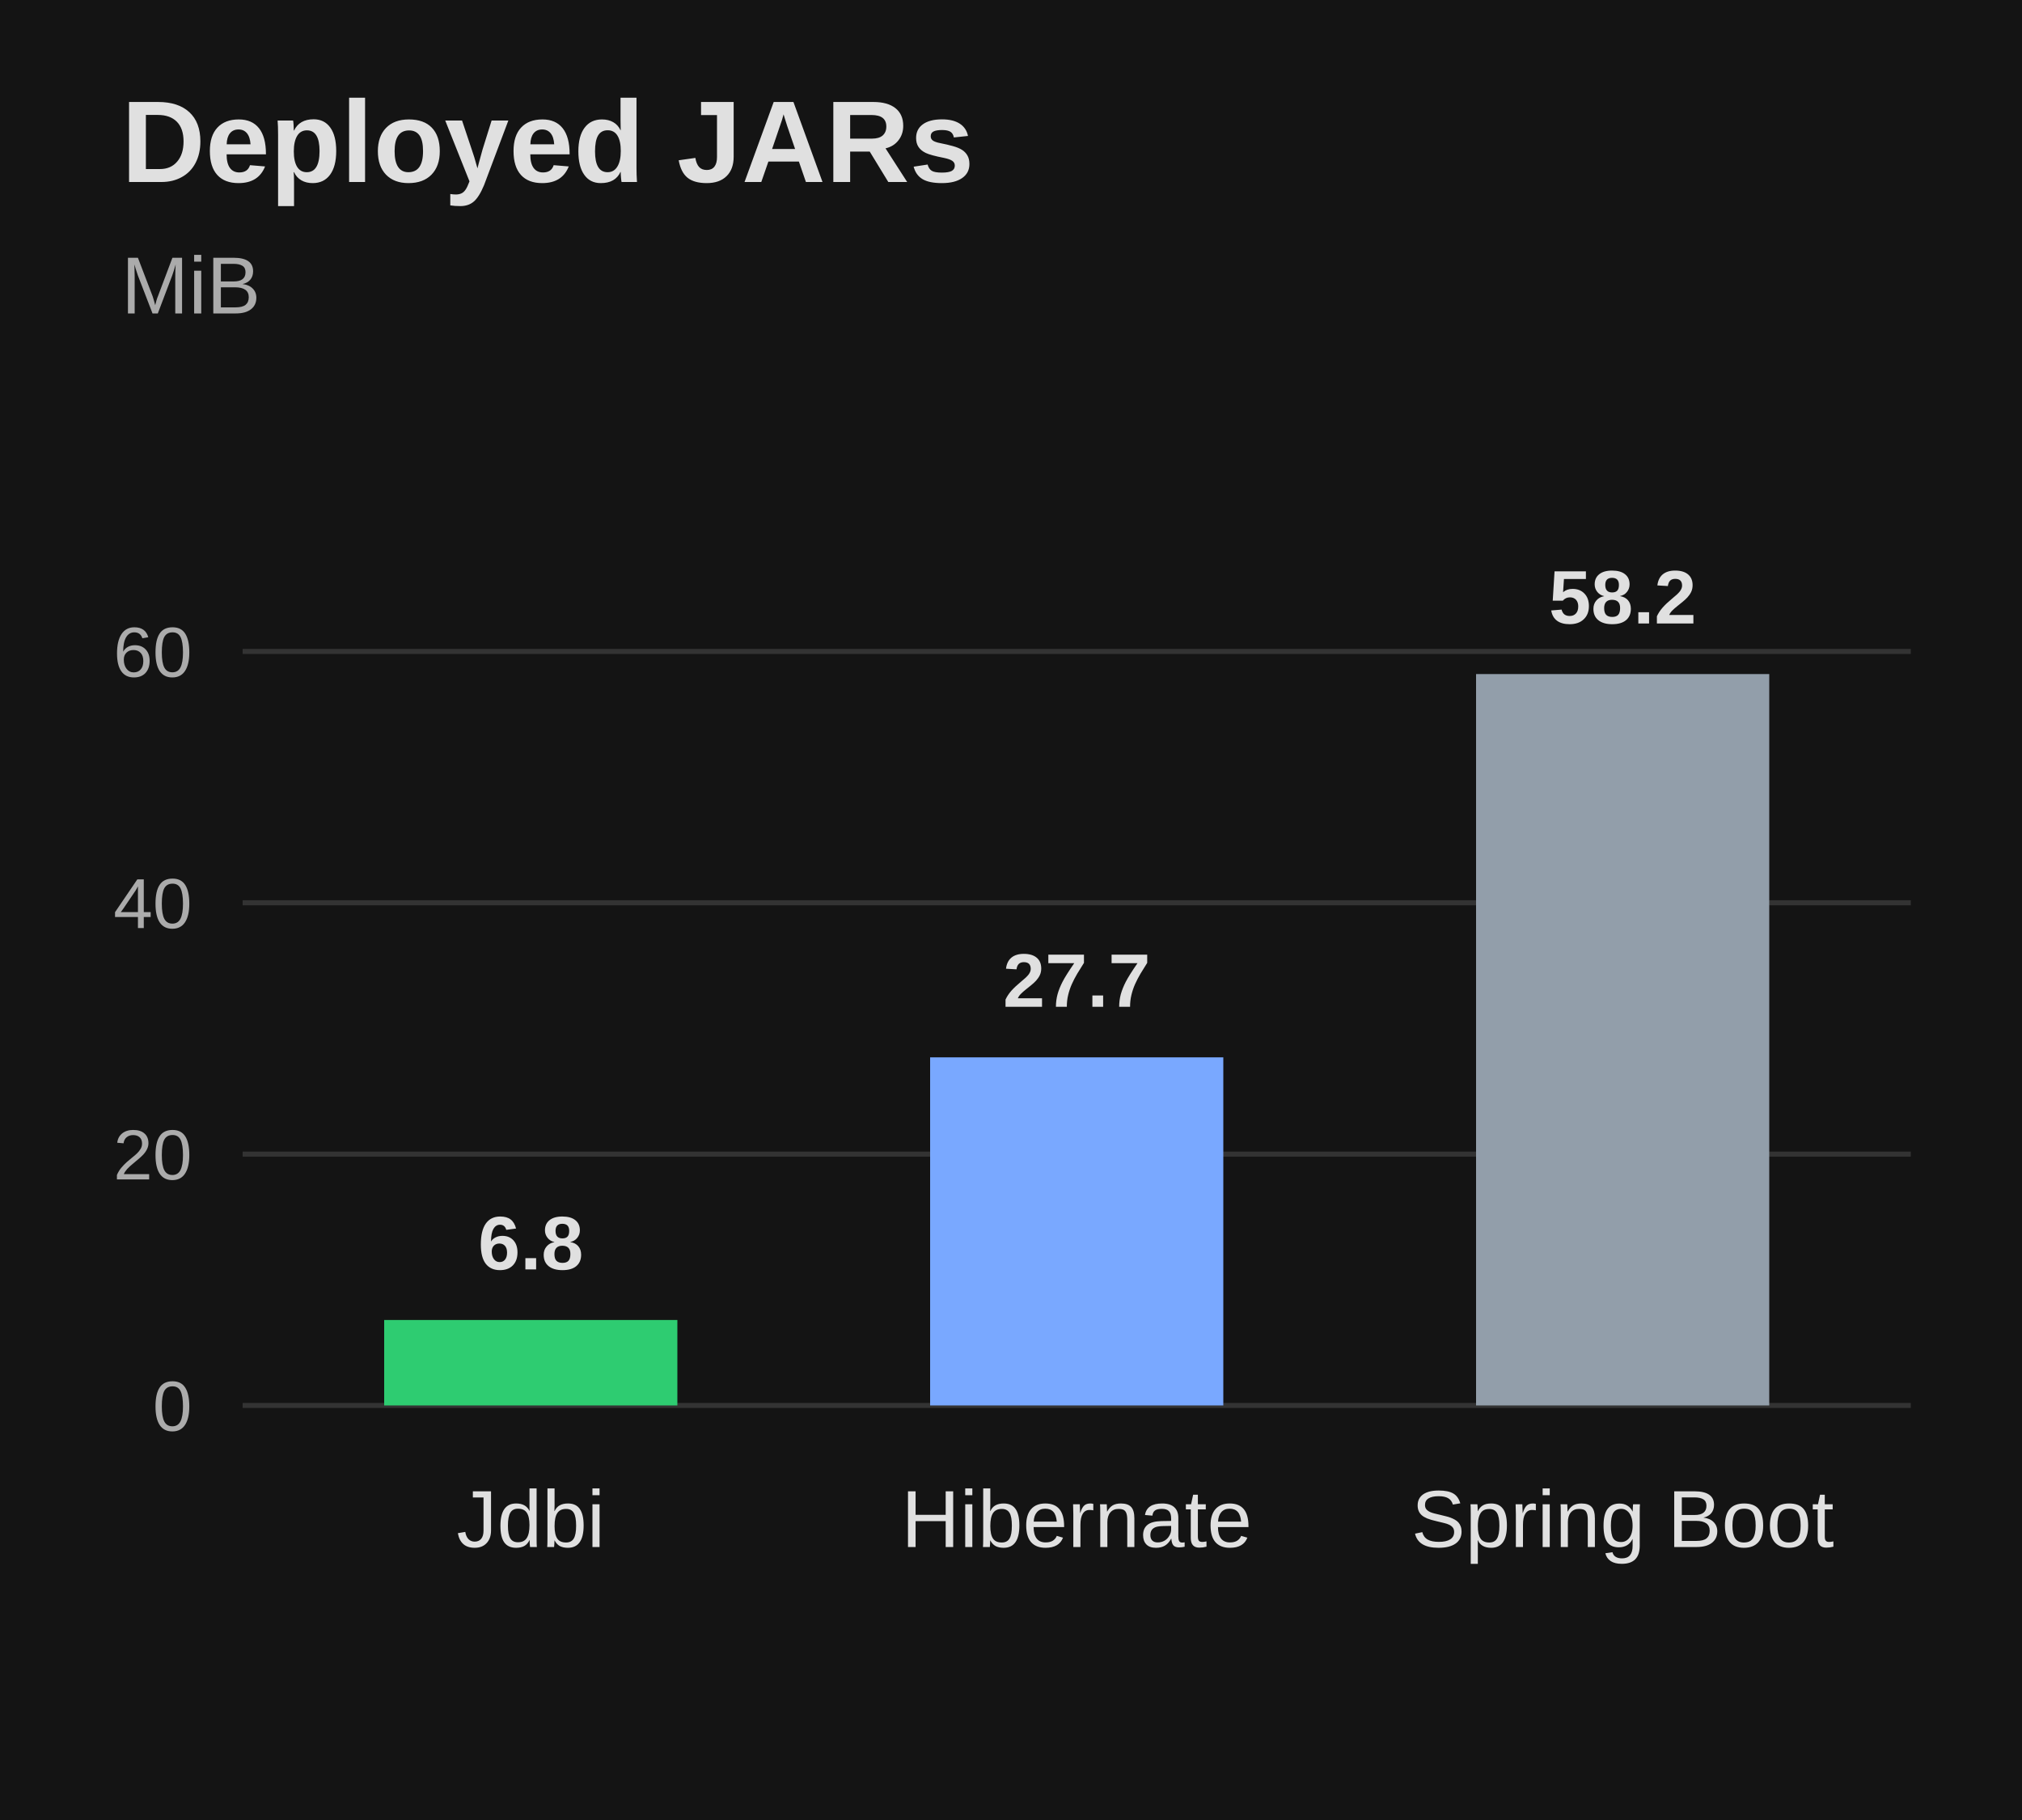
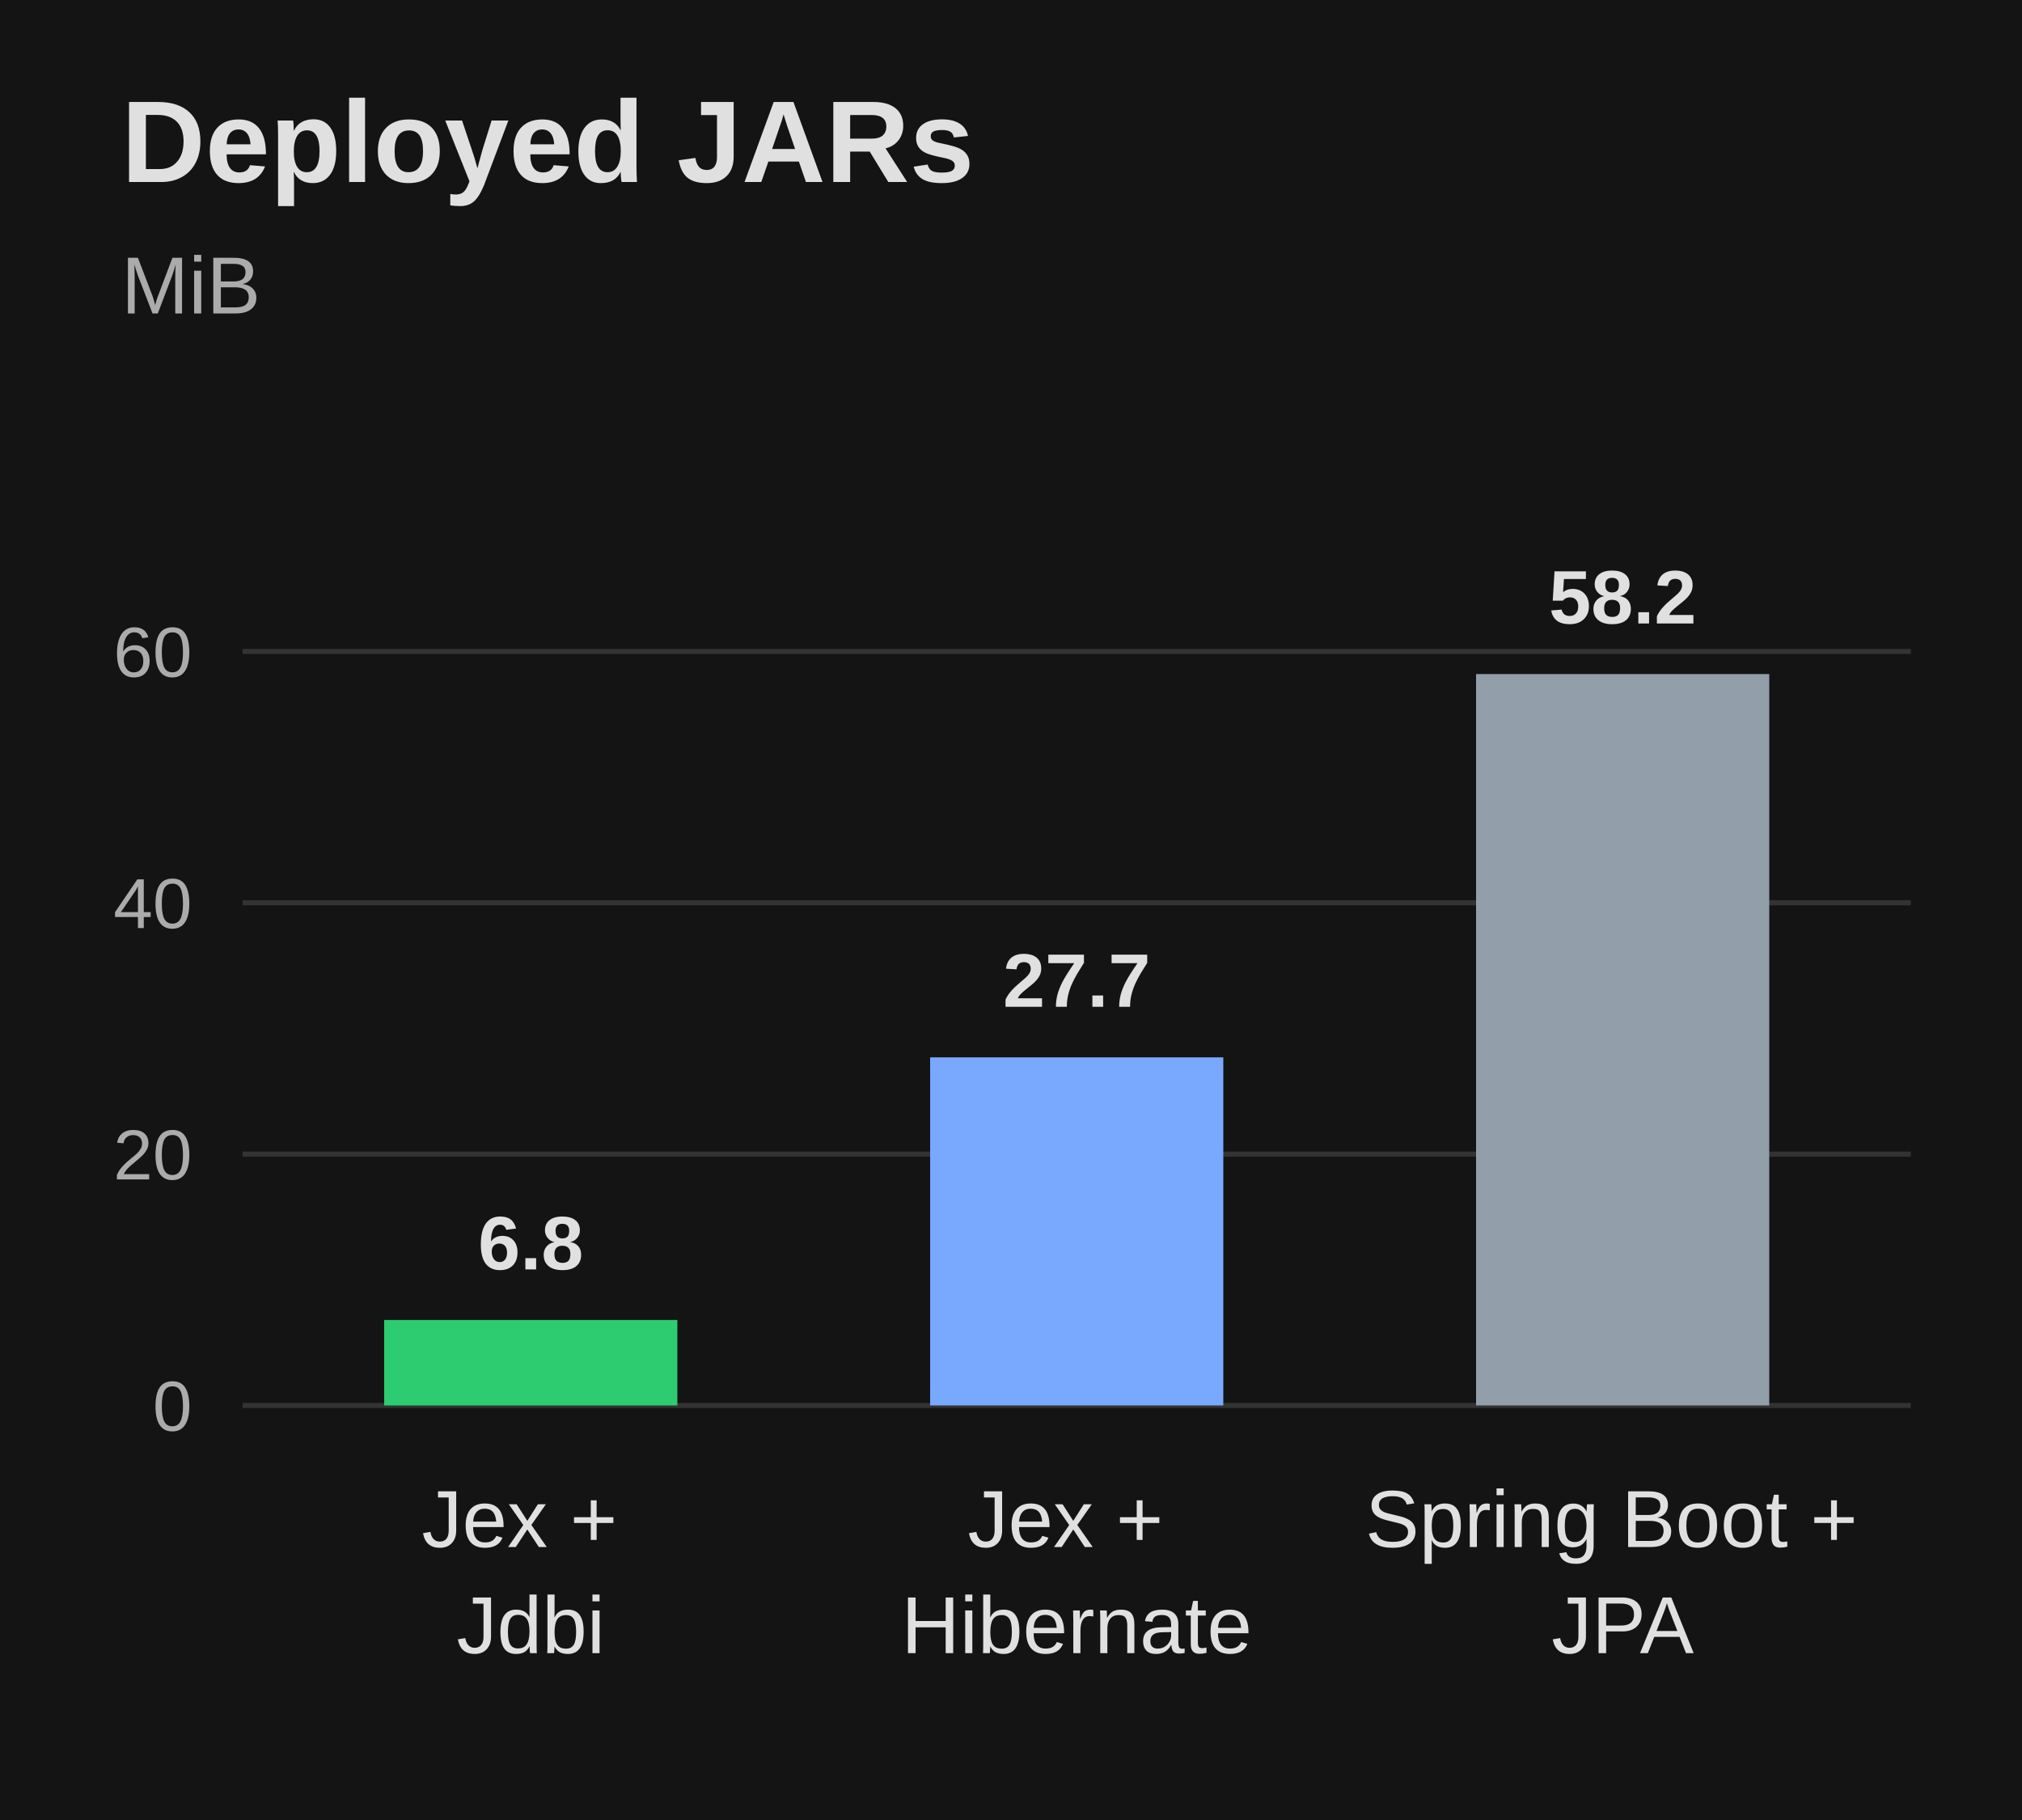
<svg xmlns="http://www.w3.org/2000/svg" width="400" height="360" viewBox="0 0 400 360" role="img" aria-labelledby="title desc">
  <rect width="400" height="360" fill="#141414" />
  <g font-family="Arial, Helvetica, sans-serif">
    <text x="24" y="36" fill="#e0e0e0" font-size="23" font-weight="700">Deployed JARs</text>
    <text x="24" y="62" fill="#ababab" font-size="16">MiB</text>
    <line x1="48" y1="278.0" x2="378" y2="278.0" stroke="#333333" />
    <text x="38" y="283.0" text-anchor="end" fill="#ababab" font-size="14">0</text>
    <line x1="48" y1="228.286" x2="378" y2="228.286" stroke="#333333" />
    <text x="38" y="233.286" text-anchor="end" fill="#ababab" font-size="14">20</text>
    <line x1="48" y1="178.571" x2="378" y2="178.571" stroke="#333333" />
    <text x="38" y="183.571" text-anchor="end" fill="#ababab" font-size="14">40</text>
    <line x1="48" y1="128.857" x2="378" y2="128.857" stroke="#333333" />
    <text x="38" y="133.857" text-anchor="end" fill="#ababab" font-size="14">60</text>
    <rect x="76" y="261.097" width="58" height="16.903" fill="#2ecc71" />
    <text x="105" y="251.097" text-anchor="middle" fill="#e0e0e0" font-size="15" font-weight="700">6.8</text>
-     <text x="105" y="306" text-anchor="middle" fill="#e0e0e0" font-size="16">Jdbi</text>
+     <text x="105" y="306" text-anchor="middle" fill="#e0e0e0" font-size="16">
+       <tspan x="105" dy="0">Jex +</tspan>
+       <tspan x="105" dy="21">Jdbi</tspan>
+     </text>
    <rect x="184" y="209.146" width="58" height="68.854" fill="#79a8ff" />
    <text x="213" y="199.146" text-anchor="middle" fill="#e0e0e0" font-size="15" font-weight="700">27.7</text>
-     <text x="213" y="306" text-anchor="middle" fill="#e0e0e0" font-size="16">Hibernate</text>
+     <text x="213" y="306" text-anchor="middle" fill="#e0e0e0" font-size="16">
+       <tspan x="213" dy="0">Jex +</tspan>
+       <tspan x="213" dy="21">Hibernate</tspan>
+     </text>
    <rect x="292" y="133.331" width="58" height="144.669" fill="#929eaa" />
    <text x="321" y="123.331" text-anchor="middle" fill="#e0e0e0" font-size="15" font-weight="700">58.2</text>
-     <text x="321" y="306" text-anchor="middle" fill="#e0e0e0" font-size="16">Spring Boot</text>
+     <text x="321" y="306" text-anchor="middle" fill="#e0e0e0" font-size="16">
+       <tspan x="321" dy="0">Spring Boot +</tspan>
+       <tspan x="321" dy="21">JPA</tspan>
+     </text>
  </g>
</svg>
